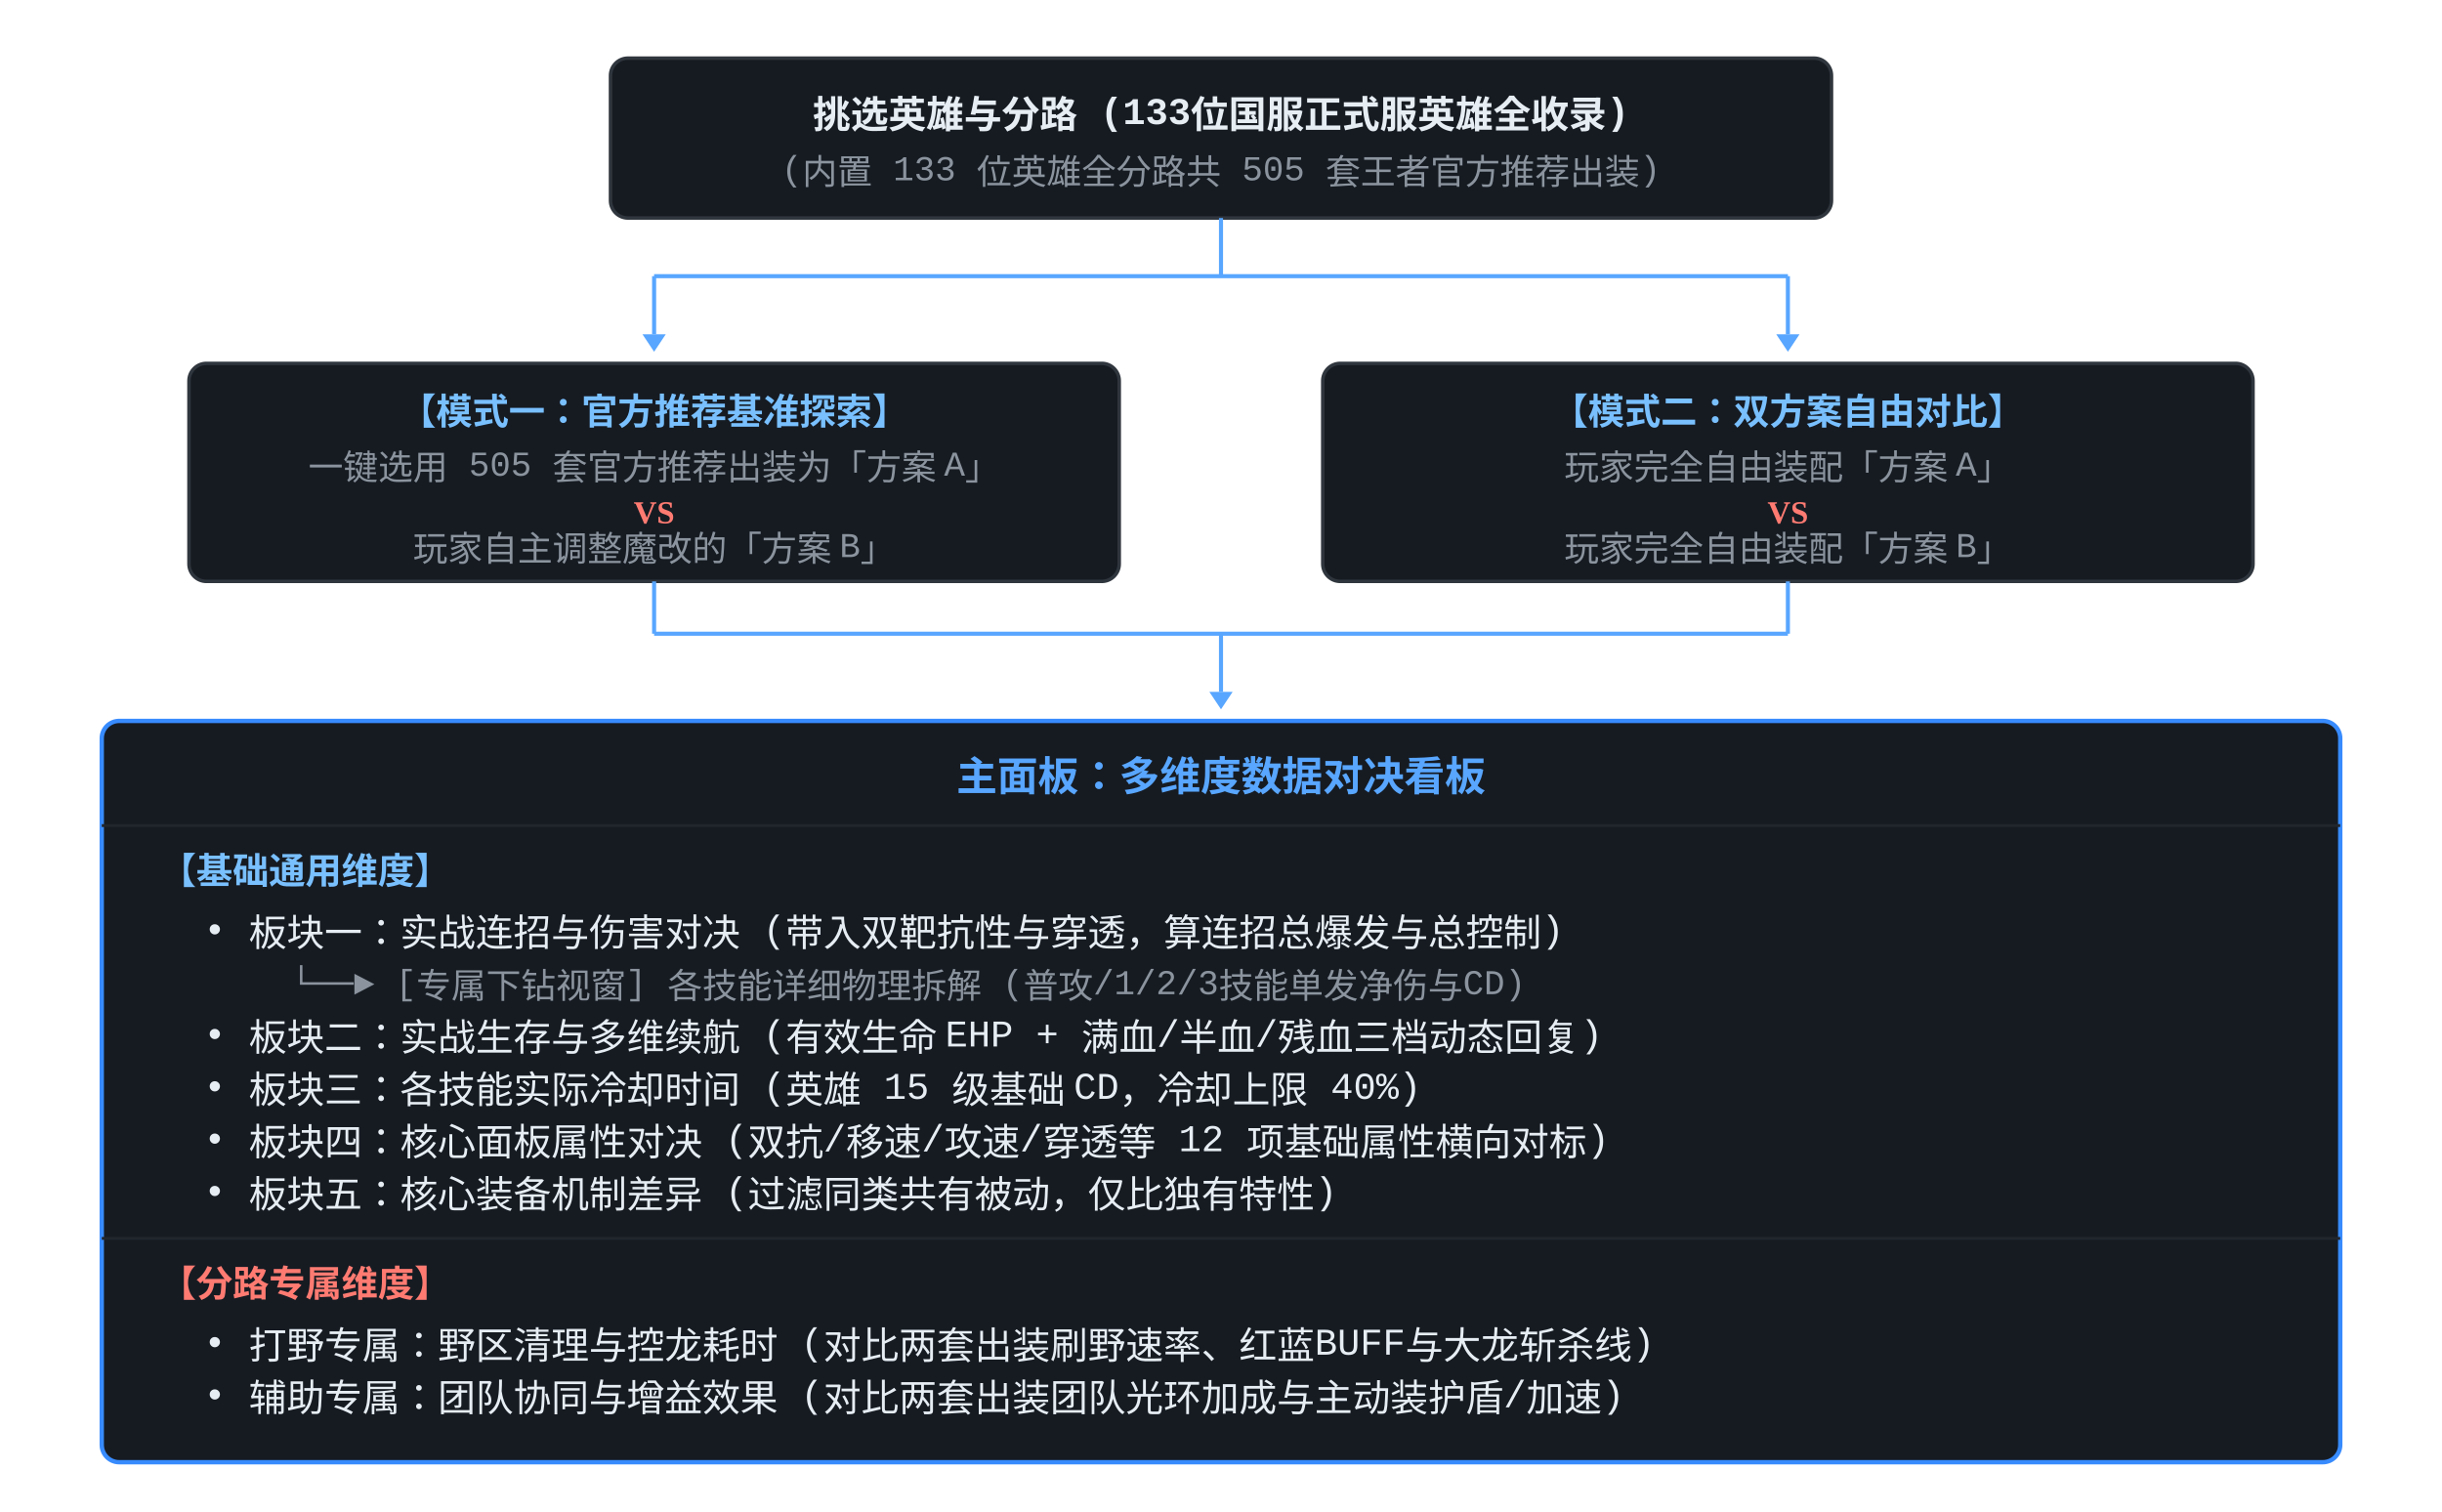
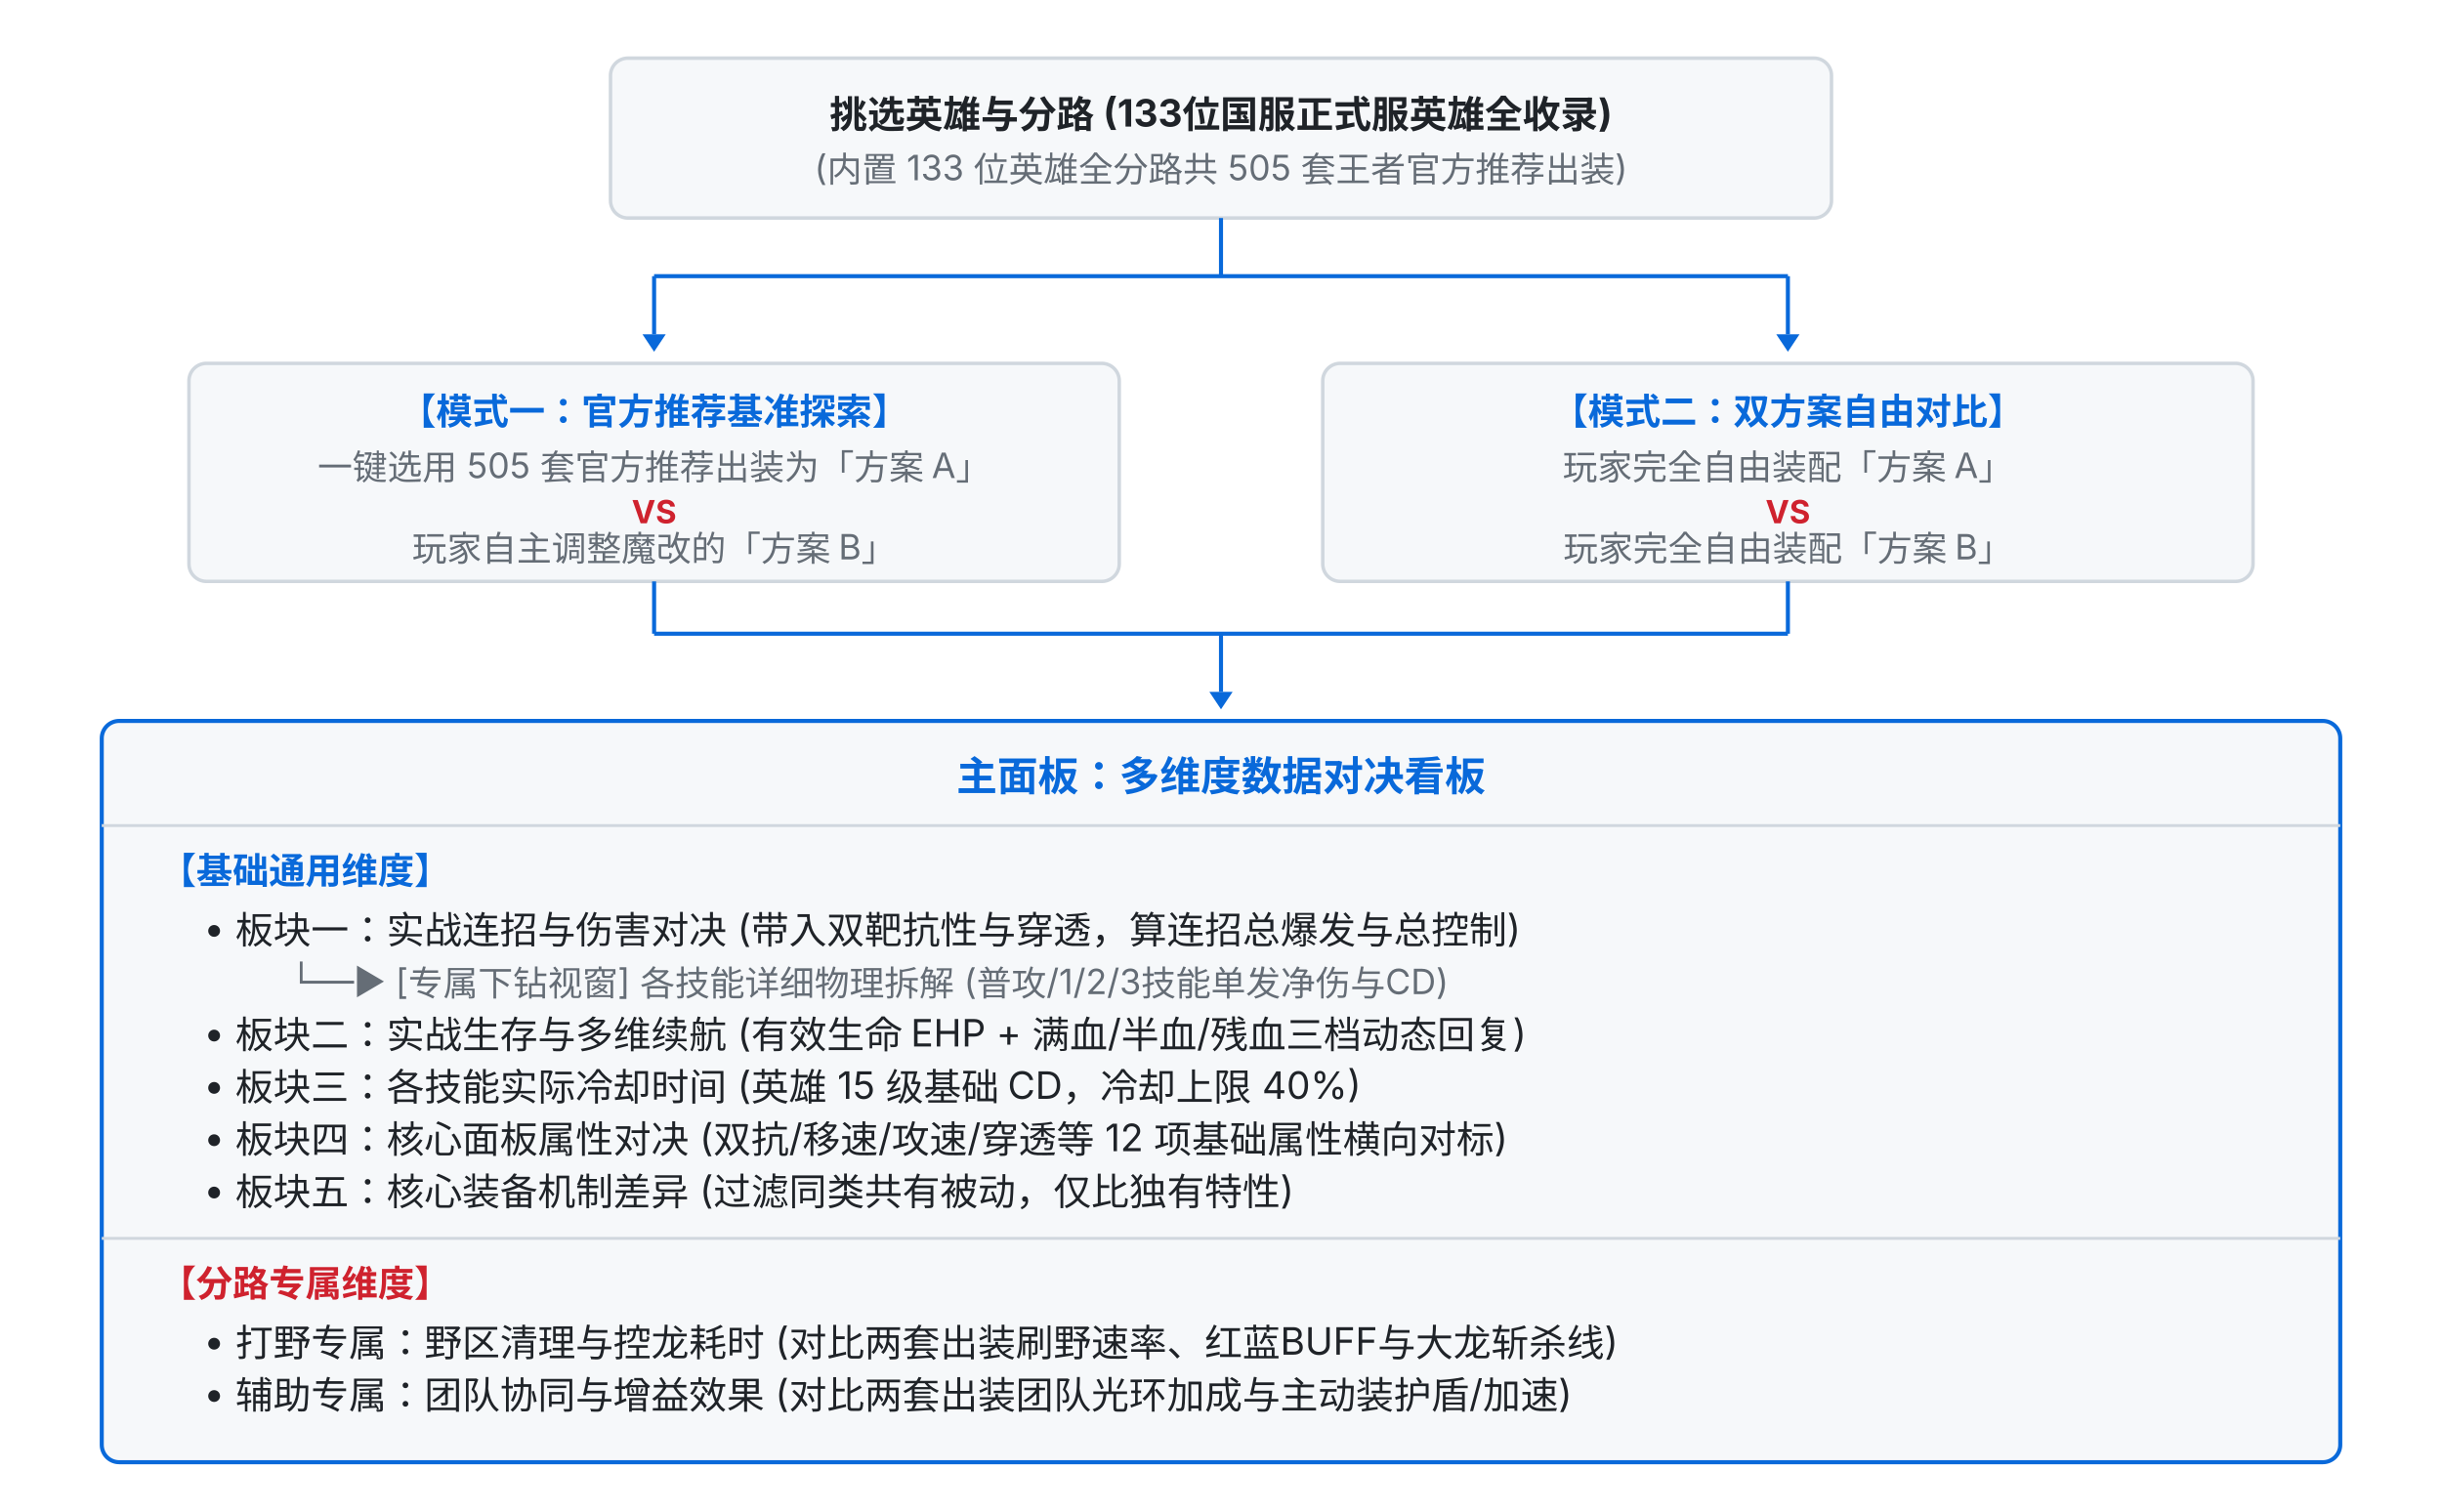
<svg xmlns="http://www.w3.org/2000/svg" width="840" height="520" viewBox="0 0 840 520">
  <defs>
    <style>
-       .card-bg { fill: #161b22; }
-       .box-border { stroke: #30363d; stroke-width: 1.2; fill: #161b22; rx: 6px; }
-       .main-box-border { stroke: #388bfd; stroke-width: 1.5; fill: #161b22; rx: 6px; }
-       .conn-line { stroke: #58a6ff; stroke-width: 1.4; fill: none; }
-       .arrow { fill: #58a6ff; }
-       .divider { stroke: #21262d; stroke-width: 1; }
-       .txt-main { font-family: ui-monospace, SFMono-Regular, Consolas, "Liberation Mono", Menlo, monospace; font-size: 13px; fill: #e6edf3; }
-       .txt-dim { font-family: ui-monospace, SFMono-Regular, Consolas, "Liberation Mono", Menlo, monospace; font-size: 12px; fill: #8b949e; }
-       .txt-title { font-family: ui-monospace, SFMono-Regular, Consolas, "Liberation Mono", Menlo, monospace; font-size: 14px; font-weight: bold; fill: #58a6ff; }
-       .txt-sub { font-family: ui-monospace, SFMono-Regular, Consolas, "Liberation Mono", Menlo, monospace; font-size: 12.5px; font-weight: bold; fill: #79c0ff; }
-       .txt-sub-red { font-family: ui-monospace, SFMono-Regular, Consolas, "Liberation Mono", Menlo, monospace; font-size: 12.5px; font-weight: bold; fill: #ff7b72; }
+       /* 默认浅色模式 (GitHub Light Theme 官方调色板) */
+       .box-bg { fill: #f6f8fa; stroke: #d0d7de; stroke-width: 1.2; rx: 6px; }
+       .main-box-bg { fill: #f6f8fa; stroke: #0969da; stroke-width: 1.4; rx: 6px; }
+       .conn-line { stroke: #0969da; stroke-width: 1.4; fill: none; }
+       .arrow { fill: #0969da; }
+       .divider { stroke: #d0d7de; stroke-width: 1; }
+       .txt-main { font-family: -apple-system, BlinkMacSystemFont, "Segoe UI", ui-monospace, SFMono-Regular, Consolas, sans-serif; font-size: 13px; fill: #1f2328; }
+       .txt-dim { font-family: -apple-system, BlinkMacSystemFont, "Segoe UI", ui-monospace, SFMono-Regular, Consolas, sans-serif; font-size: 12px; fill: #656d76; }
+       .txt-title { font-family: -apple-system, BlinkMacSystemFont, "Segoe UI", ui-monospace, SFMono-Regular, Consolas, sans-serif; font-size: 14px; font-weight: bold; fill: #0969da; }
+       .txt-sub { font-family: -apple-system, BlinkMacSystemFont, "Segoe UI", ui-monospace, SFMono-Regular, Consolas, sans-serif; font-size: 12.5px; font-weight: bold; fill: #0969da; }
+       .txt-sub-red { font-family: -apple-system, BlinkMacSystemFont, "Segoe UI", ui-monospace, SFMono-Regular, Consolas, sans-serif; font-size: 12.5px; font-weight: bold; fill: #cf222e; }
+       .txt-vs { font-family: -apple-system, BlinkMacSystemFont, "Segoe UI", ui-monospace, SFMono-Regular, Consolas, sans-serif; font-size: 11px; font-weight: bold; fill: #cf222e; }
+ 
+       /* 深色模式自适应 (GitHub Dark Theme 官方调色板) */
+       @media (prefers-color-scheme: dark) {
+         .box-bg { fill: #161b22; stroke: #30363d; }
+         .main-box-bg { fill: #161b22; stroke: #388bfd; }
+         .conn-line { stroke: #58a6ff; }
+         .arrow { fill: #58a6ff; }
+         .divider { stroke: #21262d; }
+         .txt-main { fill: #e6edf3; }
+         .txt-dim { fill: #8b949e; }
+         .txt-title { fill: #58a6ff; }
+         .txt-sub { fill: #79c0ff; }
+         .txt-sub-red { fill: #ff7b72; }
+         .txt-vs { fill: #ff7b72; }
+       }
    </style>
  </defs>
-   <rect x="210" y="20" width="420" height="55" class="box-border" />
+   <rect x="210" y="20" width="420" height="55" class="box-bg" />
  <text x="420" y="44" text-anchor="middle" class="txt-main" font-weight="bold">挑选英雄与分路 (133位国服正式服英雄全收录)</text>
  <text x="420" y="62" text-anchor="middle" class="txt-dim">(内置 133 位英雄全分路共 505 套王者官方推荐出装)</text>
  <line x1="420" y1="75" x2="420" y2="95" class="conn-line" />
  <line x1="225" y1="95" x2="615" y2="95" class="conn-line" />
  <line x1="225" y1="95" x2="225" y2="115" class="conn-line" />
  <line x1="615" y1="95" x2="615" y2="115" class="conn-line" />
  <polygon points="221,115 229,115 225,121" class="arrow" />
  <polygon points="611,115 619,115 615,121" class="arrow" />
-   <rect x="65" y="125" width="320" height="75" class="box-border" />
+   <rect x="65" y="125" width="320" height="75" class="box-bg" />
  <text x="225" y="146" text-anchor="middle" class="txt-sub">【模式一：官方推荐基准探索】</text>
  <text x="225" y="165" text-anchor="middle" class="txt-dim">一键选用 505 套官方推荐出装为「方案 A」</text>
-   <text x="225" y="180" text-anchor="middle" font-weight="bold" fill="#ff7b72" font-size="11">VS</text>
+   <text x="225" y="180" text-anchor="middle" class="txt-vs">VS</text>
  <text x="225" y="193" text-anchor="middle" class="txt-dim">玩家自主调整魔改的「方案 B」</text>
-   <rect x="455" y="125" width="320" height="75" class="box-border" />
+   <rect x="455" y="125" width="320" height="75" class="box-bg" />
  <text x="615" y="146" text-anchor="middle" class="txt-sub">【模式二：双方案自由对比】</text>
  <text x="615" y="165" text-anchor="middle" class="txt-dim">玩家完全自由装配「方案 A」</text>
-   <text x="615" y="180" text-anchor="middle" font-weight="bold" fill="#ff7b72" font-size="11">VS</text>
+   <text x="615" y="180" text-anchor="middle" class="txt-vs">VS</text>
  <text x="615" y="193" text-anchor="middle" class="txt-dim">玩家完全自由装配「方案 B」</text>
  <line x1="225" y1="200" x2="225" y2="218" class="conn-line" />
  <line x1="615" y1="200" x2="615" y2="218" class="conn-line" />
  <line x1="225" y1="218" x2="615" y2="218" class="conn-line" />
  <line x1="420" y1="218" x2="420" y2="238" class="conn-line" />
  <polygon points="416,238 424,238 420,244" class="arrow" />
-   <rect x="35" y="248" width="770" height="255" class="main-box-border" />
+   <rect x="35" y="248" width="770" height="255" class="main-box-bg" />
  <text x="420" y="272" text-anchor="middle" class="txt-title">主面板：多维度数据对决看板</text>
  <line x1="35" y1="284" x2="805" y2="284" class="divider" />
  <text x="55" y="304" class="txt-sub">【基础通用维度】</text>
  <text x="70" y="324" class="txt-main">• 板块一：实战连招与伤害对决 (带入双靶抗性与穿透，算连招总爆发与总控制)</text>
  <text x="100" y="342" class="txt-dim">└──► [专属下钻视窗] 各技能详细物理拆解 (普攻/1/2/3技能单发净伤与CD)</text>
  <text x="70" y="360" class="txt-main">• 板块二：实战生存与多维续航 (有效生命 EHP + 满血/半血/残血三档动态回复)</text>
  <text x="70" y="378" class="txt-main">• 板块三：各技能实际冷却时间 (英雄 15 级基础 CD，冷却上限 40%)</text>
  <text x="70" y="396" class="txt-main">• 板块四：核心面板属性对决 (双抗/移速/攻速/穿透等 12 项基础属性横向对标)</text>
  <text x="70" y="414" class="txt-main">• 板块五：核心装备机制差异 (过滤同类共有被动，仅比独有特性)</text>
  <line x1="35" y1="426" x2="805" y2="426" class="divider" />
  <text x="55" y="446" class="txt-sub-red">【分路专属维度】</text>
  <text x="70" y="466" class="txt-main">• 打野专属：野区清理与控龙耗时 (对比两套出装刷野速率、红蓝BUFF与大龙斩杀线)</text>
  <text x="70" y="484" class="txt-main">• 辅助专属：团队协同与增益效果 (对比两套出装团队光环加成与主动装护盾/加速)</text>
</svg>
